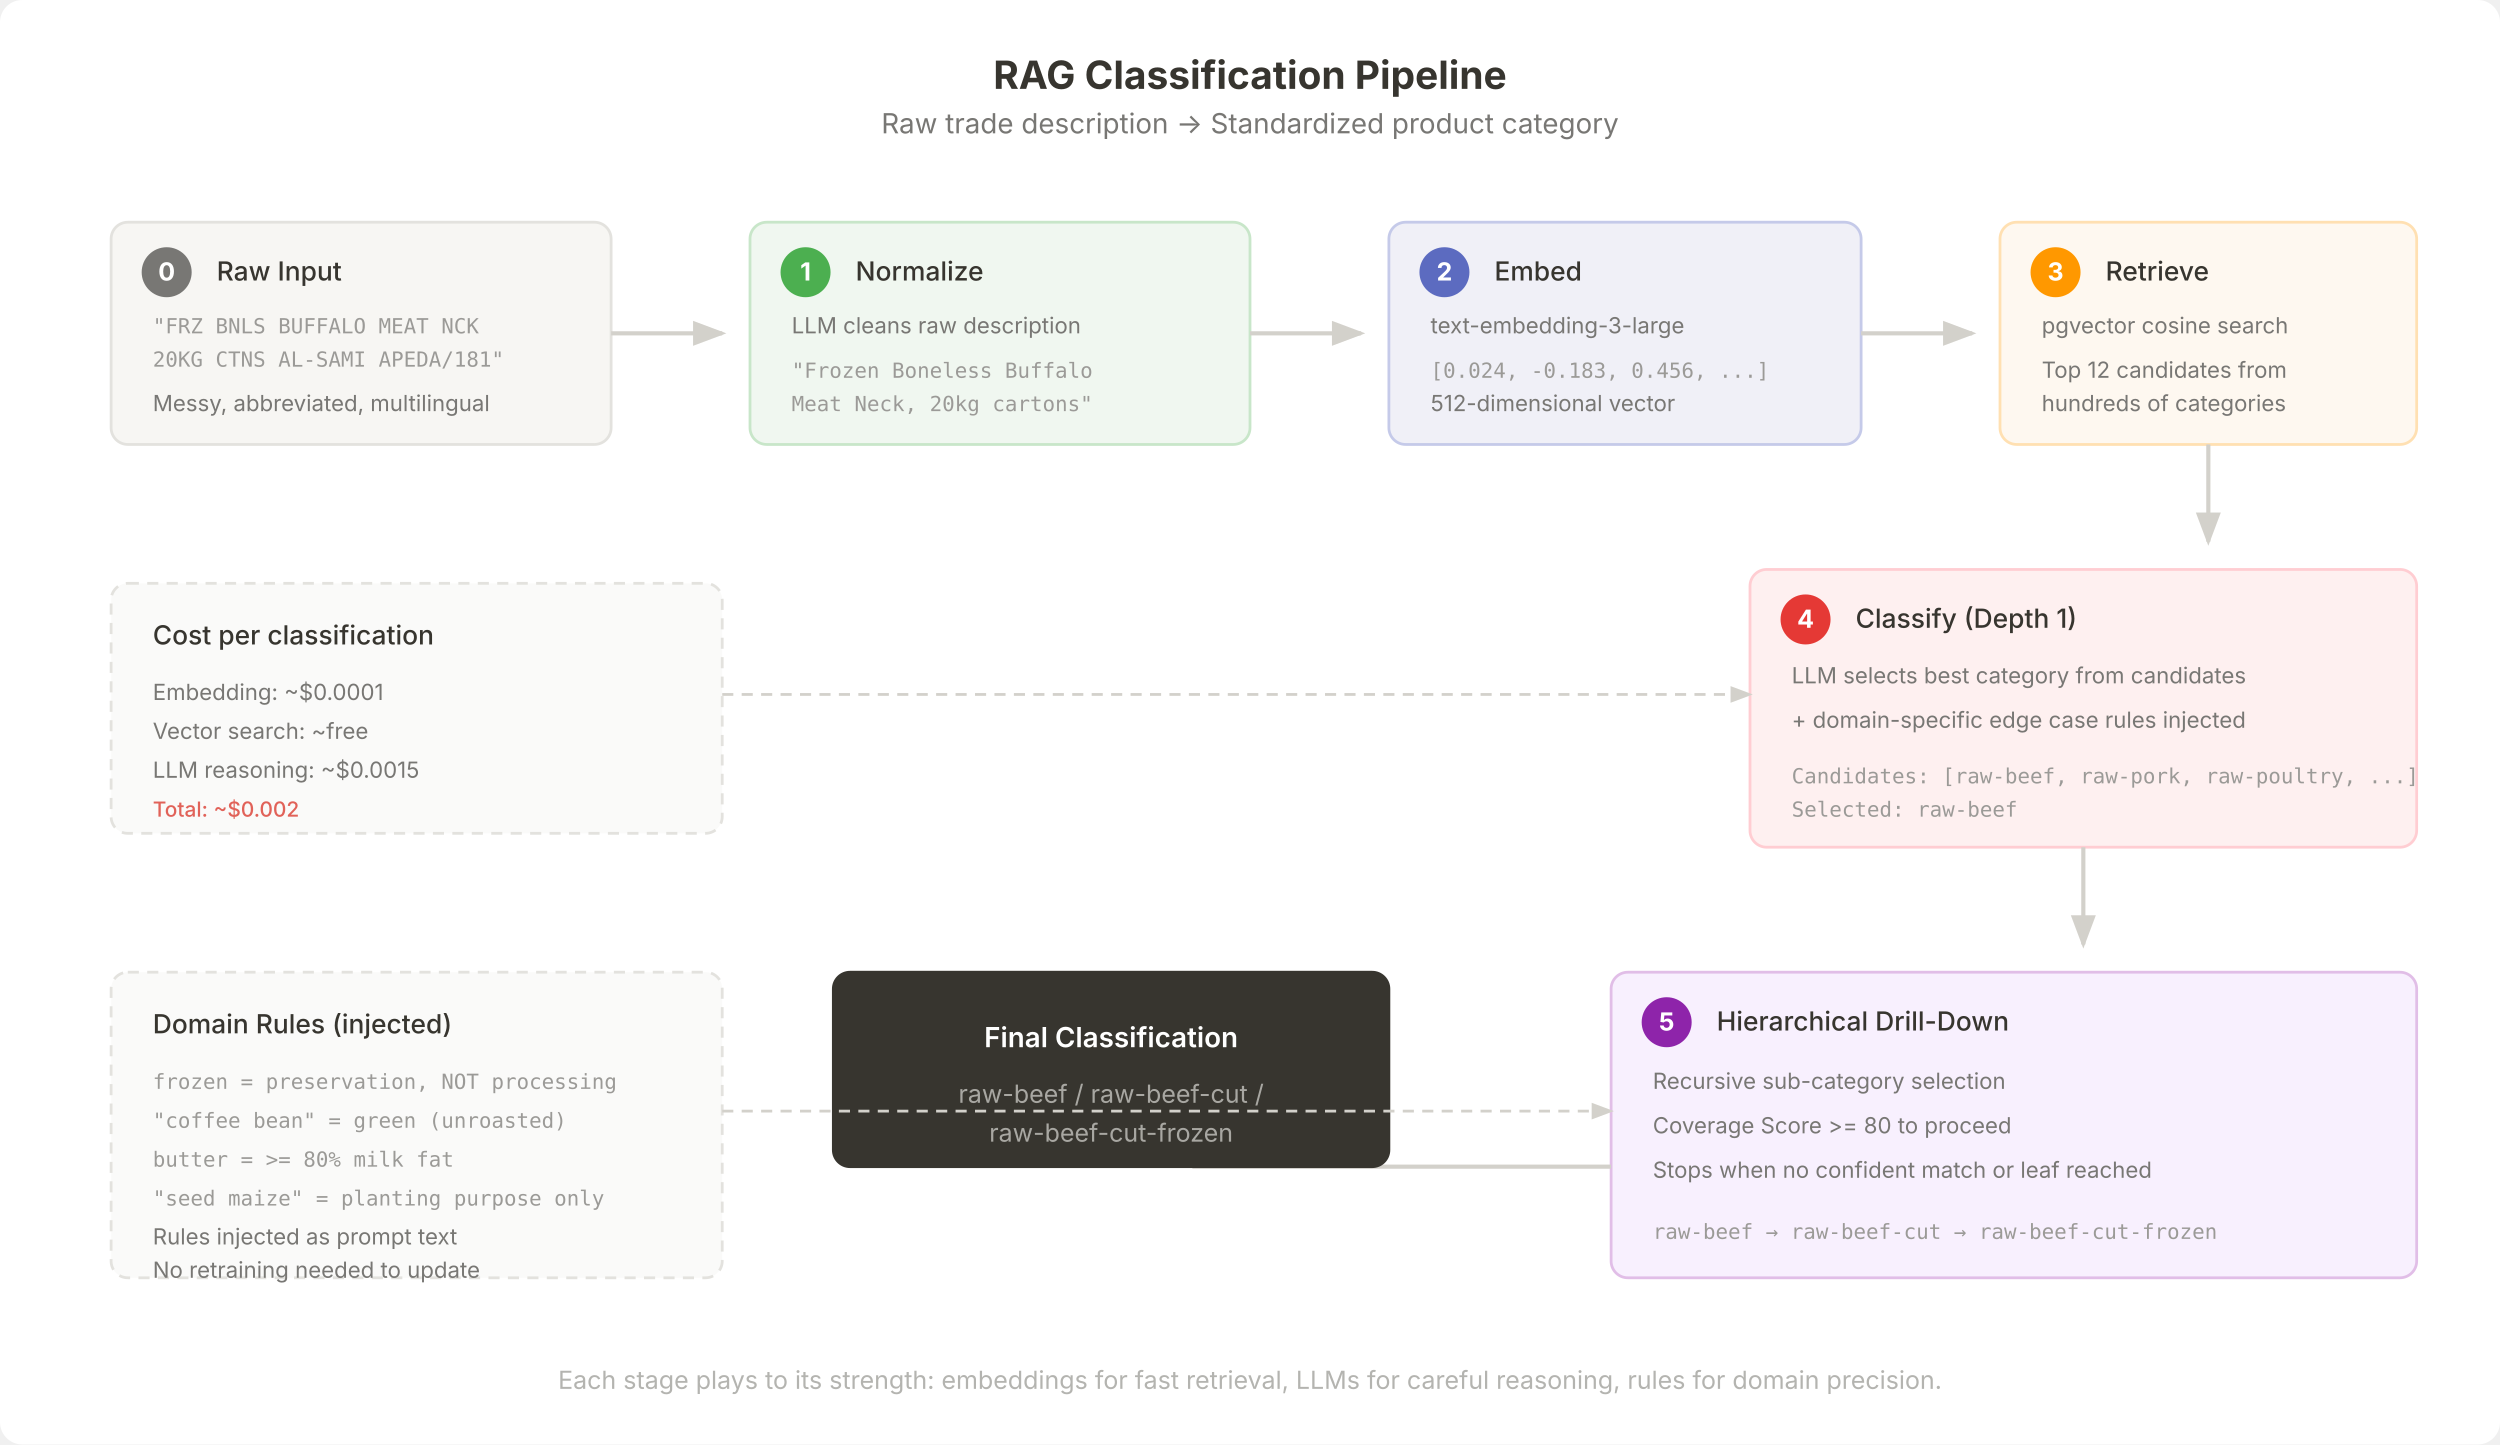
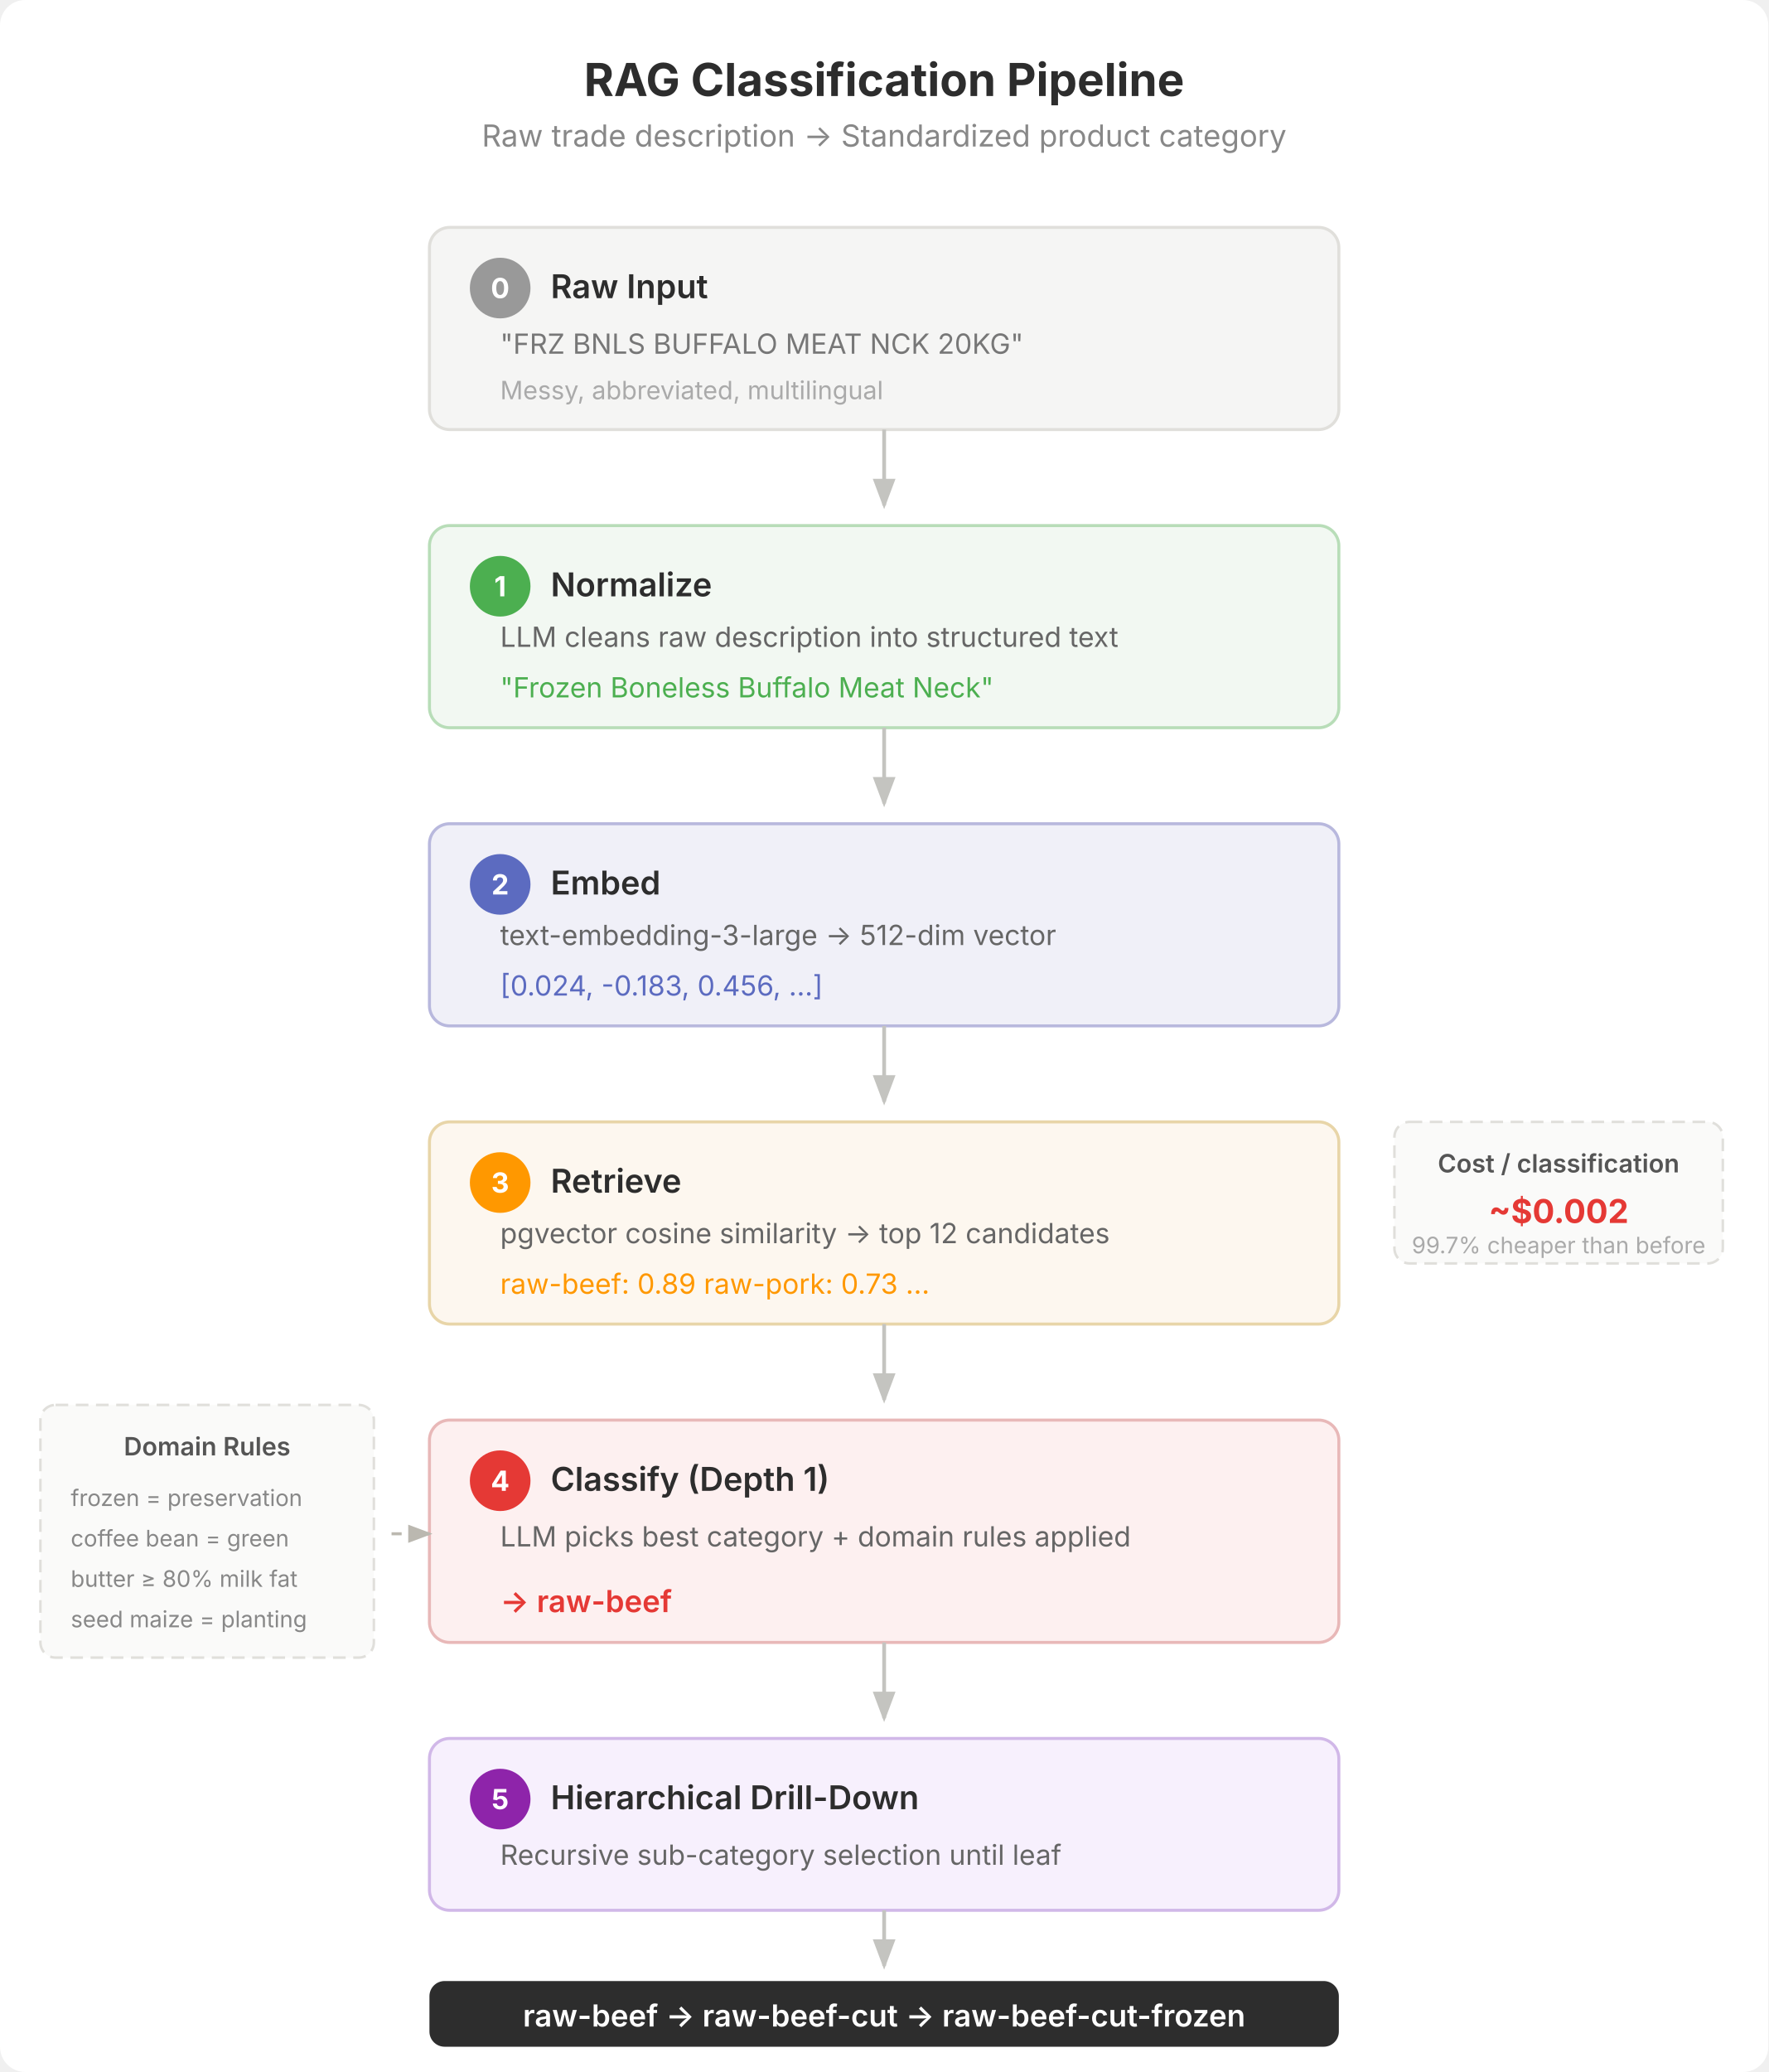
- <svg xmlns="http://www.w3.org/2000/svg" viewBox="0 0 900 520" fill="none">
+ <svg xmlns="http://www.w3.org/2000/svg" viewBox="0 0 700 820" fill="none">
  <style>
-     text { font-family: 'Inter', -apple-system, sans-serif; }
-     .title { font-size: 11px; font-weight: 600; fill: #37352f; }
-     .subtitle { font-size: 9px; fill: #787774; }
-     .label { font-size: 9.5px; fill: #37352f; font-weight: 500; }
-     .detail { font-size: 8px; fill: #787774; }
-     .arrow { stroke: #d3d1cb; stroke-width: 1.5; fill: none; marker-end: url(#arrowhead); }
-     .box { rx: 6; ry: 6; stroke-width: 1; }
-     .stage-num { font-size: 9px; font-weight: 700; fill: white; }
-     .example { font-size: 7.5px; fill: #9b9a97; font-family: 'SF Mono', 'Fira Code', monospace; }
-     .cost { font-size: 7.5px; fill: #e16259; font-weight: 500; }
+     text { font-family: 'Inter', -apple-system, system-ui, sans-serif; }
  </style>
  <defs>
-     <marker id="arrowhead" markerWidth="8" markerHeight="6" refX="7" refY="3" orient="auto">
-       <path d="M0,0 L8,3 L0,6" fill="#d3d1cb" />
+     <marker id="arr" markerWidth="8" markerHeight="6" refX="7" refY="3" orient="auto">
+       <path d="M0,0 L8,3 L0,6" fill="#c4c4c0" />
+     </marker>
+     <marker id="arr-dash" markerWidth="8" markerHeight="6" refX="7" refY="3" orient="auto">
+       <path d="M0,0 L8,3 L0,6" fill="#bbb8b0" />
    </marker>
  </defs>
-   <rect width="900" height="520" fill="#ffffff" rx="8" />
-   <text x="450" y="32" text-anchor="middle" font-size="14" font-weight="700" fill="#37352f">RAG Classification Pipeline</text>
-   <text x="450" y="48" text-anchor="middle" font-size="10" fill="#787774">Raw trade description → Standardized product category</text>
-   <rect x="40" y="80" width="180" height="80" class="box" fill="#f7f6f3" stroke="#e3e2de" />
-   <circle cx="60" cy="98" r="9" fill="#787774" />
-   <text x="60" y="101" text-anchor="middle" class="stage-num">0</text>
-   <text x="78" y="101" class="label">Raw Input</text>
-   <text x="55" y="120" class="example">"FRZ BNLS BUFFALO MEAT NCK</text>
-   <text x="55" y="132" class="example"> 20KG CTNS AL-SAMI APEDA/181"</text>
-   <text x="55" y="148" class="detail">Messy, abbreviated, multilingual</text>
-   <path d="M220,120 L260,120" class="arrow" />
-   <rect x="270" y="80" width="180" height="80" class="box" fill="#f0f7f0" stroke="#c8e6c9" />
-   <circle cx="290" cy="98" r="9" fill="#4caf50" />
-   <text x="290" y="101" text-anchor="middle" class="stage-num">1</text>
-   <text x="308" y="101" class="label">Normalize</text>
-   <text x="285" y="120" class="detail">LLM cleans raw description</text>
-   <text x="285" y="136" class="example">"Frozen Boneless Buffalo</text>
-   <text x="285" y="148" class="example"> Meat Neck, 20kg cartons"</text>
-   <path d="M450,120 L490,120" class="arrow" />
-   <rect x="500" y="80" width="170" height="80" class="box" fill="#f0f0f7" stroke="#c5cae9" />
-   <circle cx="520" cy="98" r="9" fill="#5c6bc0" />
-   <text x="520" y="101" text-anchor="middle" class="stage-num">2</text>
-   <text x="538" y="101" class="label">Embed</text>
-   <text x="515" y="120" class="detail">text-embedding-3-large</text>
-   <text x="515" y="136" class="example">[0.024, -0.183, 0.456, ...]</text>
-   <text x="515" y="148" class="detail">512-dimensional vector</text>
-   <path d="M670,120 L710,120" class="arrow" />
-   <rect x="720" y="80" width="150" height="80" class="box" fill="#fef8f0" stroke="#ffe0b2" />
-   <circle cx="740" cy="98" r="9" fill="#ff9800" />
-   <text x="740" y="101" text-anchor="middle" class="stage-num">3</text>
-   <text x="758" y="101" class="label">Retrieve</text>
-   <text x="735" y="120" class="detail">pgvector cosine search</text>
-   <text x="735" y="136" class="detail">Top 12 candidates from</text>
-   <text x="735" y="148" class="detail">hundreds of categories</text>
-   <path d="M795,160 L795,195" class="arrow" />
-   <rect x="630" y="205" width="240" height="100" class="box" fill="#fef0f0" stroke="#ffcdd2" />
-   <circle cx="650" cy="223" r="9" fill="#e53935" />
-   <text x="650" y="226" text-anchor="middle" class="stage-num">4</text>
-   <text x="668" y="226" class="label">Classify (Depth 1)</text>
-   <text x="645" y="246" class="detail">LLM selects best category from candidates</text>
-   <text x="645" y="262" class="detail">+ domain-specific edge case rules injected</text>
-   <text x="645" y="282" class="example">Candidates: [raw-beef, raw-pork, raw-poultry, ...]</text>
-   <text x="645" y="294" class="example">Selected:   raw-beef</text>
-   <path d="M750,305 L750,340" class="arrow" />
-   <rect x="580" y="350" width="290" height="110" class="box" fill="#f8f0fe" stroke="#e1bee7" />
-   <circle cx="600" cy="368" r="9" fill="#8e24aa" />
-   <text x="600" y="371" text-anchor="middle" class="stage-num">5</text>
-   <text x="618" y="371" class="label">Hierarchical Drill-Down</text>
-   <text x="595" y="392" class="detail">Recursive sub-category selection</text>
-   <text x="595" y="408" class="detail">Coverage Score &gt;= 80 to proceed</text>
-   <text x="595" y="424" class="detail">Stops when no confident match or leaf reached</text>
-   <text x="595" y="446" class="example">raw-beef → raw-beef-cut → raw-beef-cut-frozen</text>
-   <path d="M580,420 L430,420 L430,395" class="arrow" />
-   <rect x="300" y="350" width="200" height="70" class="box" fill="#37352f" stroke="#37352f" />
-   <text x="400" y="377" text-anchor="middle" font-size="10" font-weight="600" fill="#ffffff">Final Classification</text>
-   <text x="400" y="397" text-anchor="middle" font-size="9" fill="#a8a7a2" font-family="'SF Mono', monospace">raw-beef / raw-beef-cut /</text>
-   <text x="400" y="411" text-anchor="middle" font-size="9" fill="#a8a7a2" font-family="'SF Mono', monospace">raw-beef-cut-frozen</text>
-   <rect x="40" y="210" width="220" height="90" rx="6" ry="6" fill="#fafaf9" stroke="#e3e2de" stroke-dasharray="4,3" />
-   <text x="55" y="232" class="label">Cost per classification</text>
-   <text x="55" y="252" class="detail">Embedding:  ~$0.0001</text>
-   <text x="55" y="266" class="detail">Vector search:  ~free</text>
-   <text x="55" y="280" class="detail">LLM reasoning:  ~$0.0015</text>
-   <text x="55" y="294" class="cost">Total:  ~$0.002</text>
-   <rect x="40" y="350" width="220" height="110" rx="6" ry="6" fill="#fafaf9" stroke="#e3e2de" stroke-dasharray="4,3" />
-   <text x="55" y="372" class="label">Domain Rules (injected)</text>
-   <text x="55" y="392" class="example">frozen = preservation, NOT processing</text>
-   <text x="55" y="406" class="example">"coffee bean" = green (unroasted)</text>
-   <text x="55" y="420" class="example">butter = &gt;= 80% milk fat</text>
-   <text x="55" y="434" class="example">"seed maize" = planting purpose only</text>
-   <text x="55" y="448" class="detail">Rules injected as prompt text</text>
-   <text x="55" y="460" class="detail">No retraining needed to update</text>
-   <path d="M260,400 L580,400" stroke="#d3d1cb" stroke-width="1" stroke-dasharray="4,3" fill="none" marker-end="url(#arrowhead)" />
-   <path d="M260,250 L630,250" stroke="#d3d1cb" stroke-width="1" stroke-dasharray="4,3" fill="none" marker-end="url(#arrowhead)" />
-   <text x="450" y="500" text-anchor="middle" font-size="9" fill="#b4b4b0">Each stage plays to its strength: embeddings for fast retrieval, LLMs for careful reasoning, rules for domain precision.</text>
+   <rect width="700" height="820" fill="#ffffff" rx="10" />
+   <text x="350" y="38" text-anchor="middle" font-size="18" font-weight="700" fill="#2d2d2d">RAG Classification Pipeline</text>
+   <text x="350" y="58" text-anchor="middle" font-size="12" fill="#888">Raw trade description  →  Standardized product category</text>
+   <rect x="170" y="90" width="360" height="80" rx="8" fill="#f5f5f4" stroke="#e0dfdb" stroke-width="1.2" />
+   <circle cx="198" cy="114" r="12" fill="#999" />
+   <text x="198" y="118" text-anchor="middle" font-size="11" font-weight="700" fill="#fff">0</text>
+   <text x="218" y="118" font-size="13" font-weight="600" fill="#2d2d2d">Raw Input</text>
+   <text x="198" y="140" font-size="11" fill="#777" font-family="'SF Mono', 'Fira Code', monospace">"FRZ BNLS BUFFALO MEAT NCK 20KG"</text>
+   <text x="198" y="158" font-size="10" fill="#aaa">Messy, abbreviated, multilingual</text>
+   <line x1="350" y1="170" x2="350" y2="200" stroke="#c4c4c0" stroke-width="1.5" marker-end="url(#arr)" />
+   <rect x="170" y="208" width="360" height="80" rx="8" fill="#f2f8f2" stroke="#b8ddb8" stroke-width="1.2" />
+   <circle cx="198" cy="232" r="12" fill="#4caf50" />
+   <text x="198" y="236" text-anchor="middle" font-size="11" font-weight="700" fill="#fff">1</text>
+   <text x="218" y="236" font-size="13" font-weight="600" fill="#2d2d2d">Normalize</text>
+   <text x="198" y="256" font-size="11" fill="#666">LLM cleans raw description into structured text</text>
+   <text x="198" y="276" font-size="11" fill="#4caf50" font-family="'SF Mono', 'Fira Code', monospace">"Frozen Boneless Buffalo Meat Neck"</text>
+   <line x1="350" y1="288" x2="350" y2="318" stroke="#c4c4c0" stroke-width="1.5" marker-end="url(#arr)" />
+   <rect x="170" y="326" width="360" height="80" rx="8" fill="#f0f0f8" stroke="#b8b8dd" stroke-width="1.2" />
+   <circle cx="198" cy="350" r="12" fill="#5c6bc0" />
+   <text x="198" y="354" text-anchor="middle" font-size="11" font-weight="700" fill="#fff">2</text>
+   <text x="218" y="354" font-size="13" font-weight="600" fill="#2d2d2d">Embed</text>
+   <text x="198" y="374" font-size="11" fill="#666">text-embedding-3-large → 512-dim vector</text>
+   <text x="198" y="394" font-size="11" fill="#5c6bc0" font-family="'SF Mono', 'Fira Code', monospace">[0.024, -0.183, 0.456, ...]</text>
+   <line x1="350" y1="406" x2="350" y2="436" stroke="#c4c4c0" stroke-width="1.5" marker-end="url(#arr)" />
+   <rect x="170" y="444" width="360" height="80" rx="8" fill="#fdf7ef" stroke="#e8d5a8" stroke-width="1.2" />
+   <circle cx="198" cy="468" r="12" fill="#ff9800" />
+   <text x="198" y="472" text-anchor="middle" font-size="11" font-weight="700" fill="#fff">3</text>
+   <text x="218" y="472" font-size="13" font-weight="600" fill="#2d2d2d">Retrieve</text>
+   <text x="198" y="492" font-size="11" fill="#666">pgvector cosine similarity → top 12 candidates</text>
+   <text x="198" y="512" font-size="11" fill="#ff9800" font-family="'SF Mono', 'Fira Code', monospace">raw-beef: 0.89  raw-pork: 0.73  ...</text>
+   <line x1="350" y1="524" x2="350" y2="554" stroke="#c4c4c0" stroke-width="1.5" marker-end="url(#arr)" />
+   <rect x="170" y="562" width="360" height="88" rx="8" fill="#fdf0f0" stroke="#e8b8b8" stroke-width="1.2" />
+   <circle cx="198" cy="586" r="12" fill="#e53935" />
+   <text x="198" y="590" text-anchor="middle" font-size="11" font-weight="700" fill="#fff">4</text>
+   <text x="218" y="590" font-size="13" font-weight="600" fill="#2d2d2d">Classify (Depth 1)</text>
+   <text x="198" y="612" font-size="11" fill="#666">LLM picks best category + domain rules applied</text>
+   <text x="198" y="638" font-size="12" fill="#e53935" font-weight="600" font-family="'SF Mono', 'Fira Code', monospace">→ raw-beef</text>
+   <line x1="155" y1="607" x2="170" y2="607" stroke="#bbb8b0" stroke-width="1.2" stroke-dasharray="4,3" marker-end="url(#arr-dash)" />
+   <rect x="16" y="556" width="132" height="100" rx="6" fill="#fafaf9" stroke="#e0dfdb" stroke-width="1" stroke-dasharray="5,3" />
+   <text x="82" y="576" text-anchor="middle" font-size="10" font-weight="600" fill="#555">Domain Rules</text>
+   <text x="28" y="596" font-size="9" fill="#888">frozen = preservation</text>
+   <text x="28" y="612" font-size="9" fill="#888">coffee bean = green</text>
+   <text x="28" y="628" font-size="9" fill="#888">butter ≥ 80% milk fat</text>
+   <text x="28" y="644" font-size="9" fill="#888">seed maize = planting</text>
+   <line x1="350" y1="650" x2="350" y2="680" stroke="#c4c4c0" stroke-width="1.5" marker-end="url(#arr)" />
+   <rect x="170" y="688" width="360" height="68" rx="8" fill="#f7f0fd" stroke="#d1b8e8" stroke-width="1.2" />
+   <circle cx="198" cy="712" r="12" fill="#8e24aa" />
+   <text x="198" y="716" text-anchor="middle" font-size="11" font-weight="700" fill="#fff">5</text>
+   <text x="218" y="716" font-size="13" font-weight="600" fill="#2d2d2d">Hierarchical Drill-Down</text>
+   <text x="198" y="738" font-size="11" fill="#666">Recursive sub-category selection until leaf</text>
+   <line x1="350" y1="756" x2="350" y2="778" stroke="#c4c4c0" stroke-width="1.5" marker-end="url(#arr)" />
+   <rect x="170" y="784" width="360" height="26" rx="6" fill="#2d2d2d" />
+   <text x="350" y="802" text-anchor="middle" font-size="12" font-weight="600" fill="#fff" font-family="'SF Mono', 'Fira Code', monospace">raw-beef → raw-beef-cut → raw-beef-cut-frozen</text>
+   <rect x="552" y="444" width="130" height="56" rx="6" fill="#fafaf9" stroke="#e0dfdb" stroke-width="1" stroke-dasharray="5,3" />
+   <text x="617" y="464" text-anchor="middle" font-size="10" font-weight="600" fill="#555">Cost / classification</text>
+   <text x="617" y="484" text-anchor="middle" font-size="13" font-weight="700" fill="#e53935">~$0.002</text>
+   <text x="617" y="496" text-anchor="middle" font-size="9" fill="#aaa">99.7% cheaper than before</text>
</svg>
